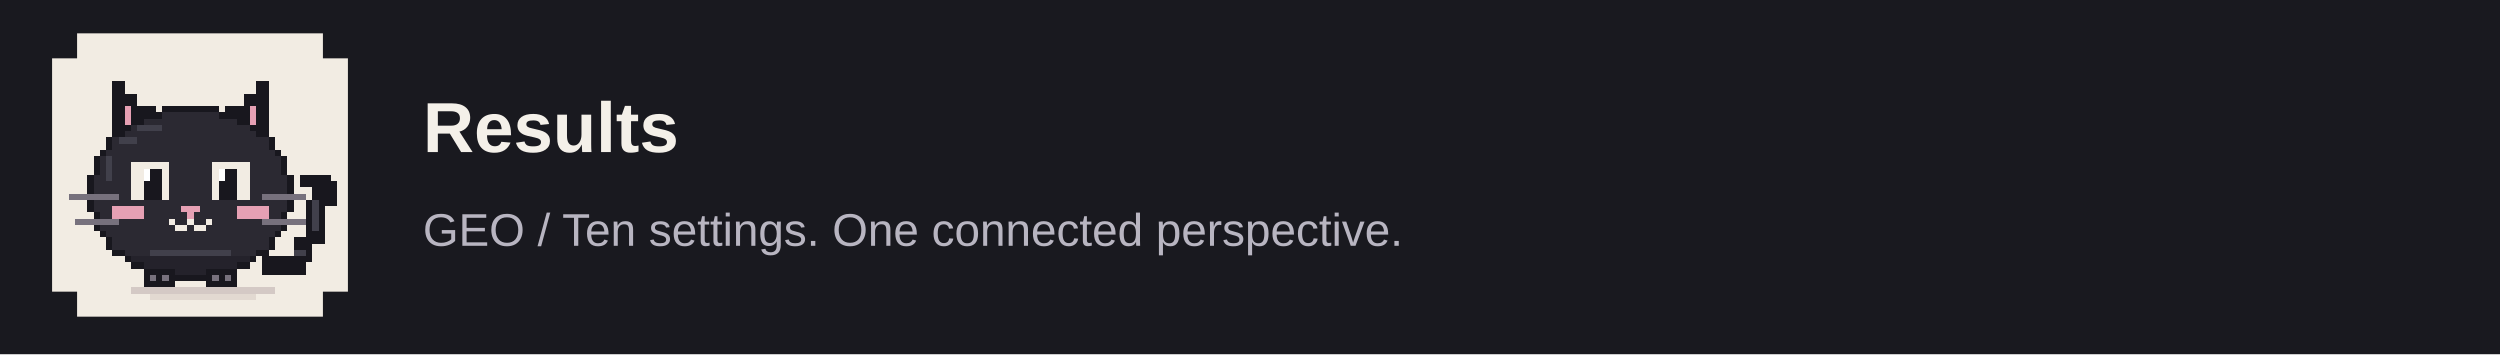
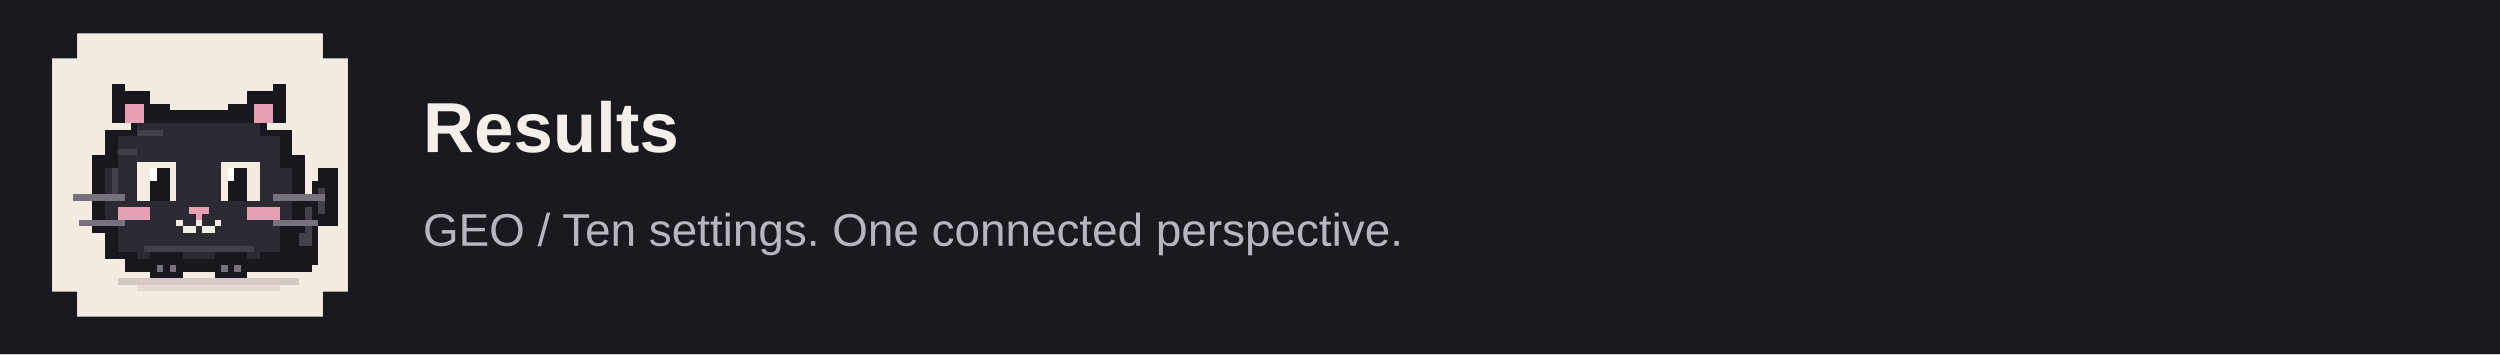
<svg xmlns="http://www.w3.org/2000/svg" width="1200" height="170" viewBox="0 0 1200 170" role="img">
  <rect x="0" y="0" width="1200" height="170" fill="#19191F" />
  <path d="M38 17H154V29H166V139H154V151H38V139H26V29H38Z" fill="#F2ECE3" stroke="#F2ECE3" stroke-width="2" />
-   <g transform="translate(33 24) scale(3)" shape-rendering="crispEdges">
-     <rect x="10" y="38" width="23" height="1" fill="#D4C9C5" />
-     <rect x="13" y="39" width="17" height="1" fill="#E2D9D1" />
-     <rect x="31" y="33" width="7" height="3" fill="#18171E" />
-     <rect x="36" y="30" width="3" height="4" fill="#18171E" />
-     <rect x="38" y="24" width="3" height="7" fill="#18171E" />
-     <rect x="39" y="21" width="4" height="4" fill="#18171E" />
-     <rect x="37" y="20" width="5" height="2" fill="#18171E" />
-     <rect x="39" y="24" width="1" height="5" fill="#41404B" />
-     <rect x="36" y="32" width="2" height="1" fill="#41404B" />
-     <rect x="7" y="5" width="2" height="8" fill="#18171E" />
-     <rect x="9" y="7" width="2" height="7" fill="#18171E" />
-     <rect x="11" y="9" width="3" height="6" fill="#18171E" />
-     <rect x="30" y="5" width="2" height="8" fill="#18171E" />
-     <rect x="28" y="7" width="2" height="7" fill="#18171E" />
-     <rect x="25" y="9" width="3" height="6" fill="#18171E" />
-     <rect x="9" y="9" width="1" height="4" fill="#E6A0B4" />
-     <rect x="10" y="11" width="2" height="3" fill="#E6A0B4" />
-     <rect x="29" y="9" width="1" height="4" fill="#E6A0B4" />
-     <rect x="27" y="11" width="2" height="3" fill="#E6A0B4" />
-     <rect x="15" y="9" width="9" height="1" fill="#18171E" />
-     <rect x="12" y="10" width="3" height="1" fill="#18171E" />
-     <rect x="15" y="10" width="9" height="1" fill="#2B2932" />
-     <rect x="24" y="10" width="3" height="1" fill="#18171E" />
-     <rect x="10" y="11" width="2" height="1" fill="#18171E" />
-     <rect x="12" y="11" width="15" height="1" fill="#2B2932" />
-     <rect x="27" y="11" width="2" height="1" fill="#18171E" />
-     <rect x="9" y="12" width="1" height="1" fill="#18171E" />
-     <rect x="10" y="12" width="19" height="1" fill="#2B2932" />
-     <rect x="29" y="12" width="1" height="1" fill="#18171E" />
-     <rect x="7" y="13" width="2" height="1" fill="#18171E" />
-     <rect x="9" y="13" width="21" height="1" fill="#2B2932" />
-     <rect x="30" y="13" width="2" height="1" fill="#18171E" />
-     <rect x="6" y="14" width="1" height="1" fill="#18171E" />
-     <rect x="7" y="14" width="25" height="1" fill="#2B2932" />
-     <rect x="32" y="14" width="1" height="1" fill="#18171E" />
-     <rect x="6" y="15" width="1" height="1" fill="#18171E" />
-     <rect x="7" y="15" width="25" height="1" fill="#2B2932" />
-     <rect x="32" y="15" width="1" height="1" fill="#18171E" />
-     <rect x="5" y="16" width="1" height="1" fill="#18171E" />
-     <rect x="6" y="16" width="27" height="1" fill="#2B2932" />
-     <rect x="33" y="16" width="1" height="1" fill="#18171E" />
-     <rect x="4" y="17" width="1" height="1" fill="#18171E" />
-     <rect x="5" y="17" width="29" height="1" fill="#2B2932" />
-     <rect x="34" y="17" width="1" height="1" fill="#18171E" />
-     <rect x="4" y="18" width="1" height="1" fill="#18171E" />
-     <rect x="5" y="18" width="29" height="1" fill="#2B2932" />
-     <rect x="34" y="18" width="1" height="1" fill="#18171E" />
-     <rect x="4" y="19" width="1" height="1" fill="#18171E" />
-     <rect x="5" y="19" width="29" height="1" fill="#2B2932" />
-     <rect x="34" y="19" width="1" height="1" fill="#18171E" />
-     <rect x="3" y="20" width="1" height="1" fill="#18171E" />
-     <rect x="4" y="20" width="31" height="1" fill="#2B2932" />
-     <rect x="35" y="20" width="1" height="1" fill="#18171E" />
-     <rect x="3" y="21" width="1" height="1" fill="#18171E" />
-     <rect x="4" y="21" width="31" height="1" fill="#2B2932" />
-     <rect x="35" y="21" width="1" height="1" fill="#18171E" />
-     <rect x="3" y="22" width="1" height="1" fill="#18171E" />
-     <rect x="4" y="22" width="31" height="1" fill="#2B2932" />
-     <rect x="35" y="22" width="1" height="1" fill="#18171E" />
-     <rect x="3" y="23" width="1" height="1" fill="#18171E" />
-     <rect x="4" y="23" width="31" height="1" fill="#2B2932" />
-     <rect x="35" y="23" width="1" height="1" fill="#18171E" />
-     <rect x="3" y="24" width="1" height="1" fill="#18171E" />
-     <rect x="4" y="24" width="31" height="1" fill="#2B2932" />
-     <rect x="35" y="24" width="1" height="1" fill="#18171E" />
-     <rect x="3" y="25" width="1" height="1" fill="#18171E" />
-     <rect x="4" y="25" width="31" height="1" fill="#2B2932" />
-     <rect x="35" y="25" width="1" height="1" fill="#18171E" />
-     <rect x="4" y="26" width="1" height="1" fill="#18171E" />
-     <rect x="5" y="26" width="29" height="1" fill="#2B2932" />
-     <rect x="34" y="26" width="1" height="1" fill="#18171E" />
-     <rect x="4" y="27" width="1" height="1" fill="#18171E" />
-     <rect x="5" y="27" width="29" height="1" fill="#2B2932" />
-     <rect x="34" y="27" width="1" height="1" fill="#18171E" />
-     <rect x="4" y="28" width="1" height="1" fill="#18171E" />
-     <rect x="5" y="28" width="29" height="1" fill="#2B2932" />
-     <rect x="34" y="28" width="1" height="1" fill="#18171E" />
-     <rect x="5" y="29" width="1" height="1" fill="#18171E" />
-     <rect x="6" y="29" width="27" height="1" fill="#2B2932" />
-     <rect x="33" y="29" width="1" height="1" fill="#18171E" />
-     <rect x="6" y="30" width="1" height="1" fill="#18171E" />
-     <rect x="7" y="30" width="25" height="1" fill="#2B2932" />
-     <rect x="32" y="30" width="1" height="1" fill="#18171E" />
-     <rect x="6" y="31" width="1" height="1" fill="#18171E" />
-     <rect x="7" y="31" width="25" height="1" fill="#2B2932" />
-     <rect x="32" y="31" width="1" height="1" fill="#18171E" />
-     <rect x="7" y="32" width="2" height="1" fill="#18171E" />
-     <rect x="9" y="32" width="21" height="1" fill="#2B2932" />
-     <rect x="30" y="32" width="2" height="1" fill="#18171E" />
-     <rect x="9" y="33" width="1" height="1" fill="#18171E" />
-     <rect x="10" y="33" width="19" height="1" fill="#24222B" />
-     <rect x="29" y="33" width="1" height="1" fill="#18171E" />
-     <rect x="10" y="34" width="2" height="1" fill="#18171E" />
-     <rect x="12" y="34" width="15" height="1" fill="#24222B" />
-     <rect x="27" y="34" width="2" height="1" fill="#18171E" />
-     <rect x="12" y="35" width="3" height="1" fill="#18171E" />
-     <rect x="15" y="35" width="9" height="1" fill="#24222B" />
-     <rect x="24" y="35" width="3" height="1" fill="#18171E" />
-     <rect x="15" y="36" width="9" height="1" fill="#18171E" />
-     <rect x="11" y="12" width="4" height="1" fill="#41404B" />
-     <rect x="8" y="14" width="3" height="1" fill="#41404B" />
-     <rect x="6" y="17" width="1" height="4" fill="#41404B" />
-     <rect x="10" y="18" width="6" height="6" fill="#F2ECE3" />
-     <rect x="23" y="18" width="6" height="6" fill="#F2ECE3" />
-     <rect x="12" y="19" width="3" height="5" fill="#18171E" />
-     <rect x="24" y="19" width="3" height="5" fill="#18171E" />
-     <rect x="12" y="19" width="1" height="2" fill="#FFFFFF" />
-     <rect x="24" y="19" width="1" height="2" fill="#FFFFFF" />
-     <rect x="7" y="25" width="5" height="2" fill="#E6A0B4" />
-     <rect x="27" y="25" width="5" height="2" fill="#E6A0B4" />
-     <rect x="18" y="25" width="3" height="1" fill="#E6A0B4" />
-     <rect x="19" y="26" width="1" height="1" fill="#E6A0B4" />
-     <rect x="16" y="27" width="1" height="1" fill="#F2ECE3" />
-     <rect x="22" y="27" width="1" height="1" fill="#F2ECE3" />
-     <rect x="17" y="28" width="2" height="1" fill="#F2ECE3" />
-     <rect x="20" y="28" width="2" height="1" fill="#F2ECE3" />
-     <rect x="19" y="27" width="1" height="1" fill="#F2ECE3" />
-     <rect x="0" y="23" width="8" height="1" fill="#77717D" />
-     <rect x="1" y="27" width="7" height="1" fill="#77717D" />
-     <rect x="31" y="23" width="7" height="1" fill="#77717D" />
-     <rect x="31" y="27" width="7" height="1" fill="#77717D" />
-     <rect x="13" y="32" width="13" height="1" fill="#41404B" />
-     <rect x="12" y="35" width="5" height="3" fill="#18171E" />
-     <rect x="22" y="35" width="5" height="3" fill="#18171E" />
-     <rect x="13" y="36" width="1" height="1" fill="#77717D" />
-     <rect x="15" y="36" width="1" height="1" fill="#77717D" />
-     <rect x="23" y="36" width="1" height="1" fill="#77717D" />
-     <rect x="25" y="36" width="1" height="1" fill="#77717D" />
+   <g transform="translate(35 25) scale(3.1)" shape-rendering="crispEdges">
+     <rect x="7" y="35" width="28" height="1" fill="#D4C9C5" />
+     <rect x="10" y="36" width="22" height="1" fill="#E2D9D1" />
+     <rect x="33" y="23" width="5" height="8" fill="#18171E" />
+     <rect x="37" y="20" width="4" height="7" fill="#18171E" />
+     <rect x="38" y="18" width="3" height="3" fill="#18171E" />
+     <rect x="35" y="28" width="3" height="5" fill="#18171E" />
+     <rect x="31" y="31" width="6" height="3" fill="#18171E" />
+     <rect x="35" y="24" width="2" height="6" fill="#41404B" />
+     <rect x="38" y="21" width="1" height="4" fill="#41404B" />
+     <rect x="6" y="5" width="2" height="6" fill="#18171E" />
+     <rect x="8" y="6" width="2" height="5" fill="#18171E" />
+     <rect x="10" y="6" width="2" height="6" fill="#18171E" />
+     <rect x="12" y="8" width="3" height="4" fill="#18171E" />
+     <rect x="31" y="5" width="2" height="6" fill="#18171E" />
+     <rect x="29" y="6" width="2" height="5" fill="#18171E" />
+     <rect x="27" y="6" width="2" height="6" fill="#18171E" />
+     <rect x="24" y="8" width="3" height="4" fill="#18171E" />
+     <rect x="9" y="9" width="21" height="4" fill="#18171E" />
+     <rect x="5" y="12" width="29" height="4" fill="#18171E" />
+     <rect x="3" y="16" width="33" height="12" fill="#18171E" />
+     <rect x="5" y="28" width="29" height="4" fill="#18171E" />
+     <rect x="8" y="32" width="23" height="2" fill="#18171E" />
+     <rect x="8" y="8" width="1" height="3" fill="#E6A0B4" />
+     <rect x="9" y="8" width="2" height="3" fill="#E6A0B4" />
+     <rect x="30" y="8" width="1" height="3" fill="#E6A0B4" />
+     <rect x="28" y="8" width="2" height="3" fill="#E6A0B4" />
+     <rect x="10" y="11" width="19" height="3" fill="#2B2932" />
+     <rect x="7" y="13" width="25" height="5" fill="#2B2932" />
+     <rect x="5" y="18" width="29" height="9" fill="#2B2932" />
+     <rect x="7" y="27" width="25" height="4" fill="#2B2932" />
+     <rect x="10" y="31" width="19" height="1" fill="#2B2932" />
+     <rect x="10" y="12" width="4" height="1" fill="#41404B" />
+     <rect x="7" y="15" width="3" height="1" fill="#41404B" />
+     <rect x="6" y="18" width="1" height="5" fill="#41404B" />
+     <rect x="10" y="17" width="6" height="6" fill="#F2ECE3" />
+     <rect x="23" y="17" width="6" height="6" fill="#F2ECE3" />
+     <rect x="12" y="18" width="3" height="5" fill="#18171E" />
+     <rect x="24" y="18" width="3" height="5" fill="#18171E" />
+     <rect x="12" y="18" width="1" height="2" fill="#FFFFFF" />
+     <rect x="24" y="18" width="1" height="2" fill="#FFFFFF" />
+     <rect x="7" y="24" width="5" height="2" fill="#E6A0B4" />
+     <rect x="27" y="24" width="5" height="2" fill="#E6A0B4" />
+     <rect x="18" y="24" width="3" height="1" fill="#E6A0B4" />
+     <rect x="19" y="25" width="1" height="1" fill="#E6A0B4" />
+     <rect x="16" y="26" width="1" height="1" fill="#F2ECE3" />
+     <rect x="22" y="26" width="1" height="1" fill="#F2ECE3" />
+     <rect x="17" y="27" width="2" height="1" fill="#F2ECE3" />
+     <rect x="20" y="27" width="2" height="1" fill="#F2ECE3" />
+     <rect x="19" y="26" width="1" height="1" fill="#F2ECE3" />
+     <rect x="0" y="22" width="8" height="1" fill="#77717D" />
+     <rect x="1" y="26" width="7" height="1" fill="#77717D" />
+     <rect x="31" y="22" width="8" height="1" fill="#77717D" />
+     <rect x="31" y="26" width="7" height="1" fill="#77717D" />
+     <rect x="11" y="30" width="17" height="1" fill="#41404B" />
+     <rect x="12" y="31" width="5" height="4" fill="#18171E" />
+     <rect x="22" y="31" width="5" height="4" fill="#18171E" />
+     <rect x="13" y="33" width="1" height="1" fill="#77717D" />
+     <rect x="15" y="33" width="1" height="1" fill="#77717D" />
+     <rect x="23" y="33" width="1" height="1" fill="#77717D" />
+     <rect x="25" y="33" width="1" height="1" fill="#77717D" />
  </g>
  <text x="203" y="73" font-family="Verdana,Arial,sans-serif" font-size="34" font-weight="700" text-anchor="start" fill="#F4F0E9">Results</text>
  <text x="203" y="118" font-family="Verdana,Arial,sans-serif" font-size="22" font-weight="400" text-anchor="start" fill="#B8B5C1">GEO / Ten settings. One connected perspective.</text>
</svg>
